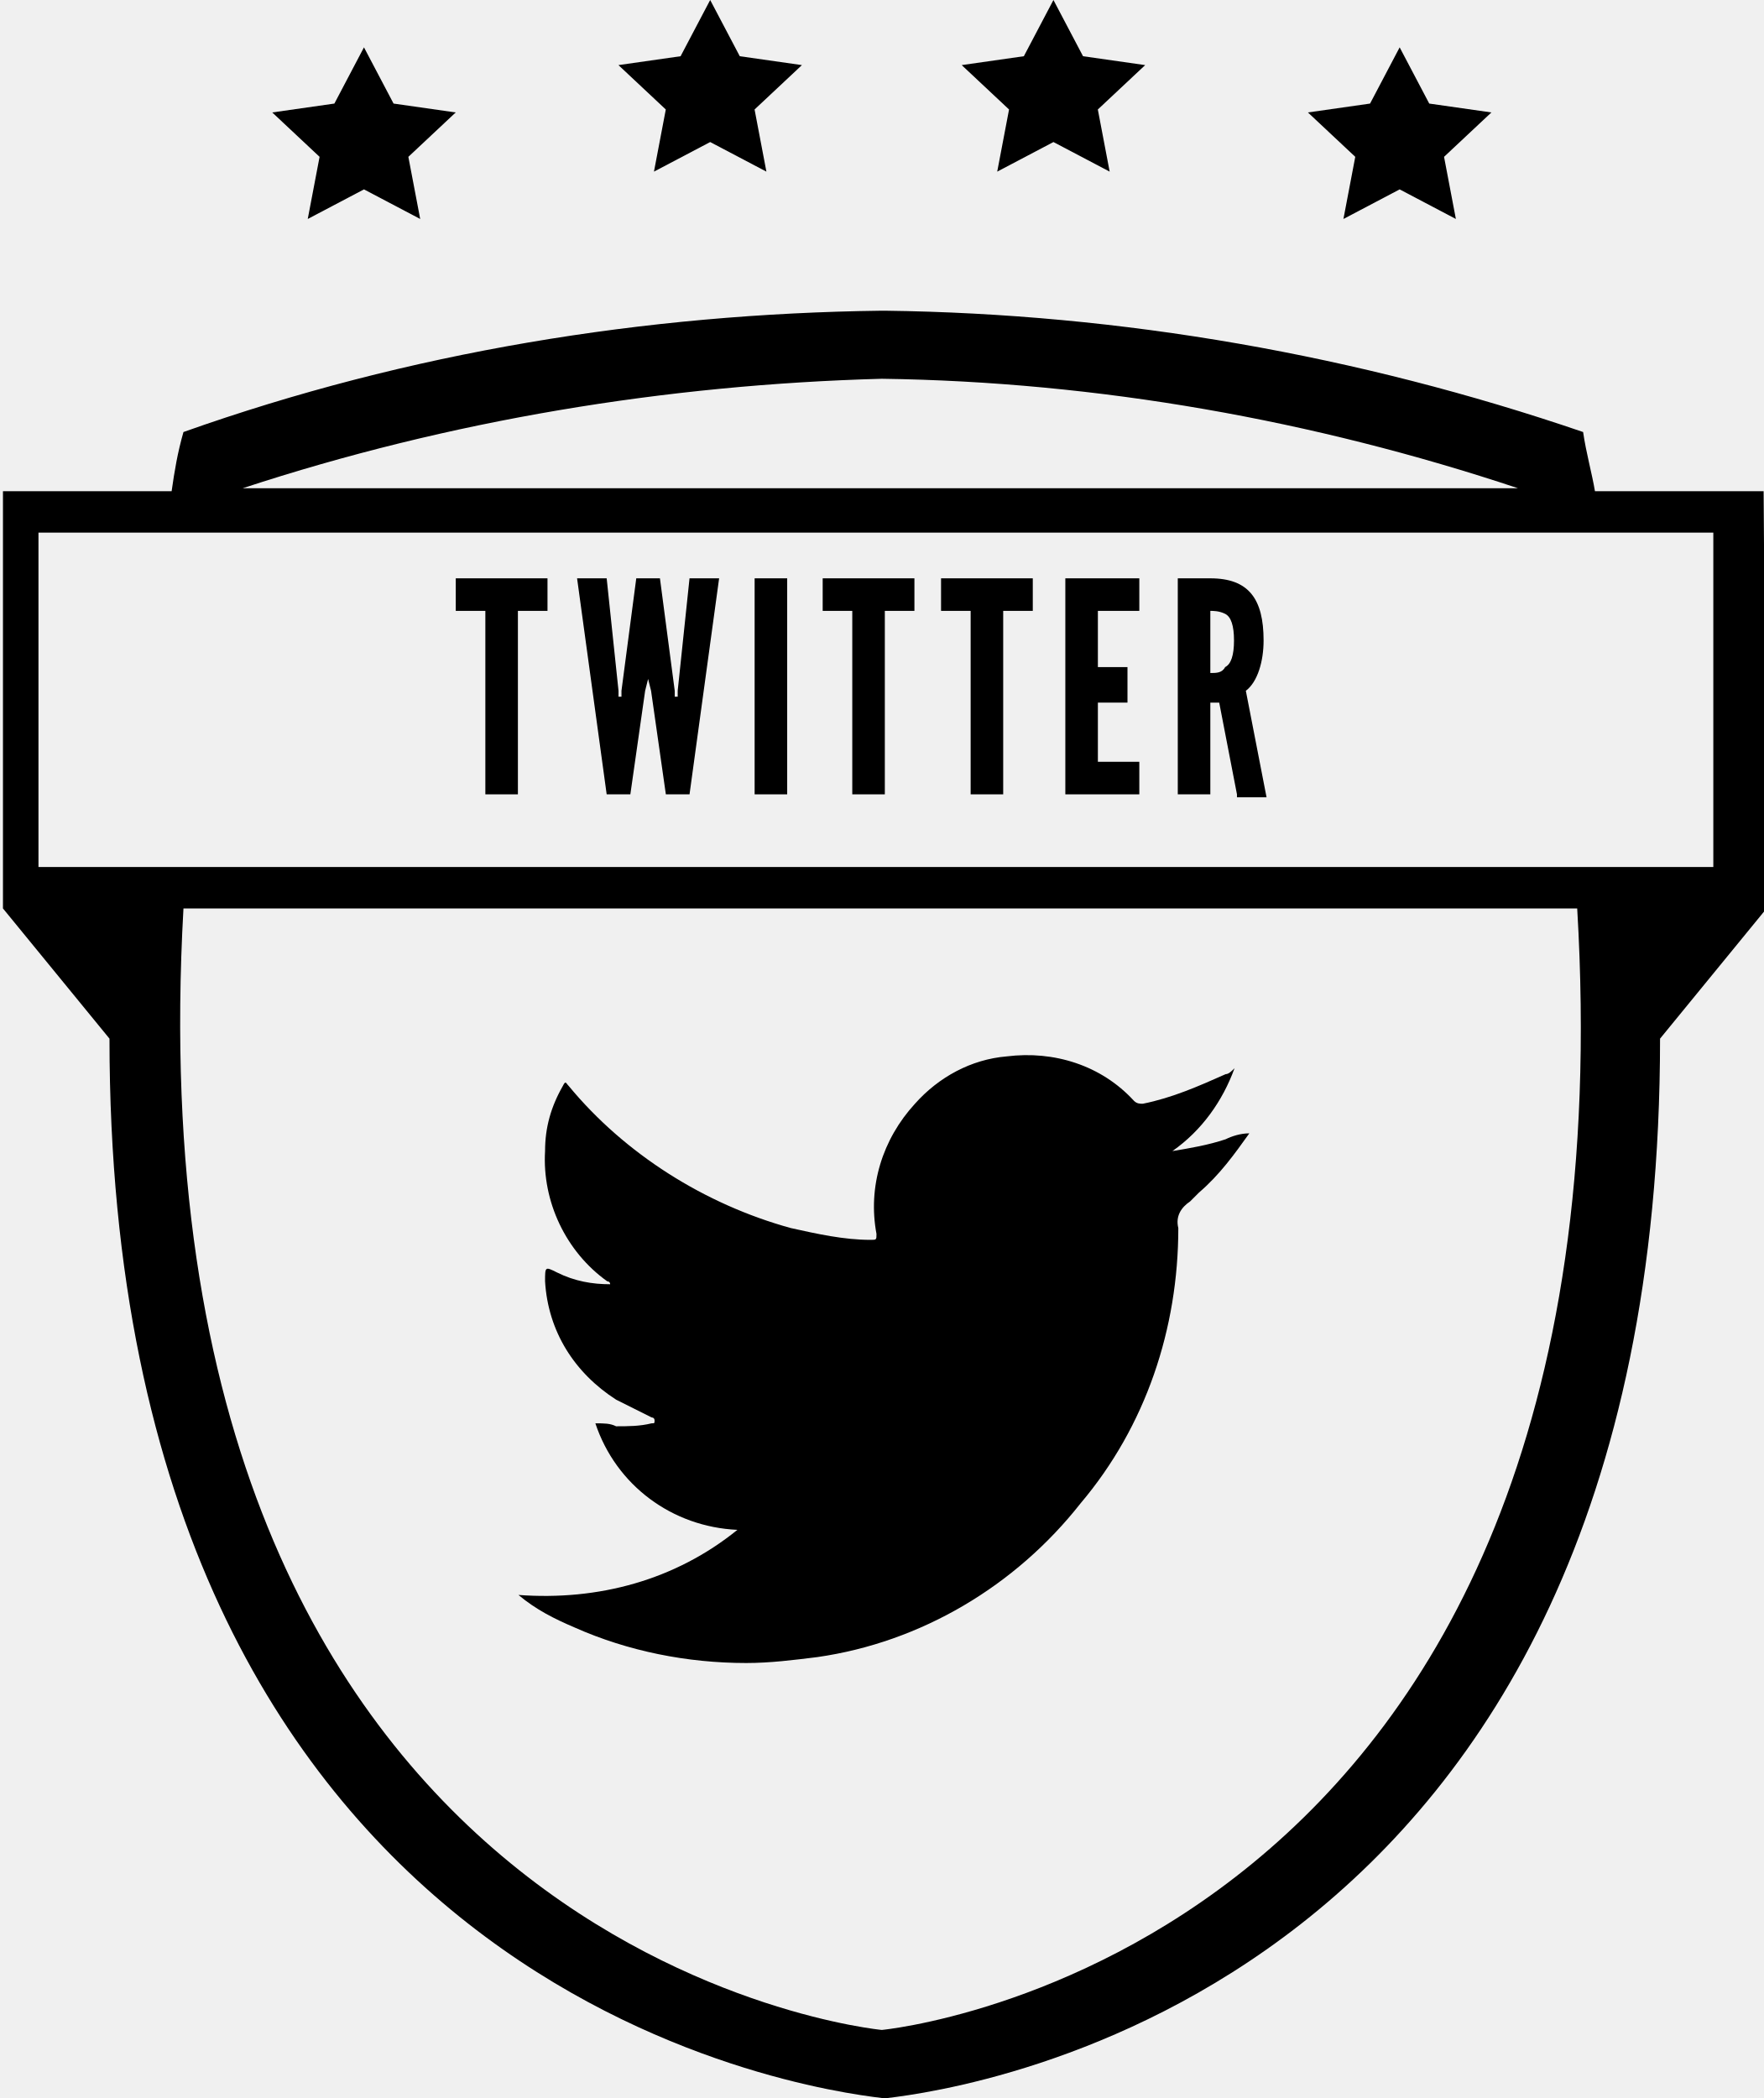
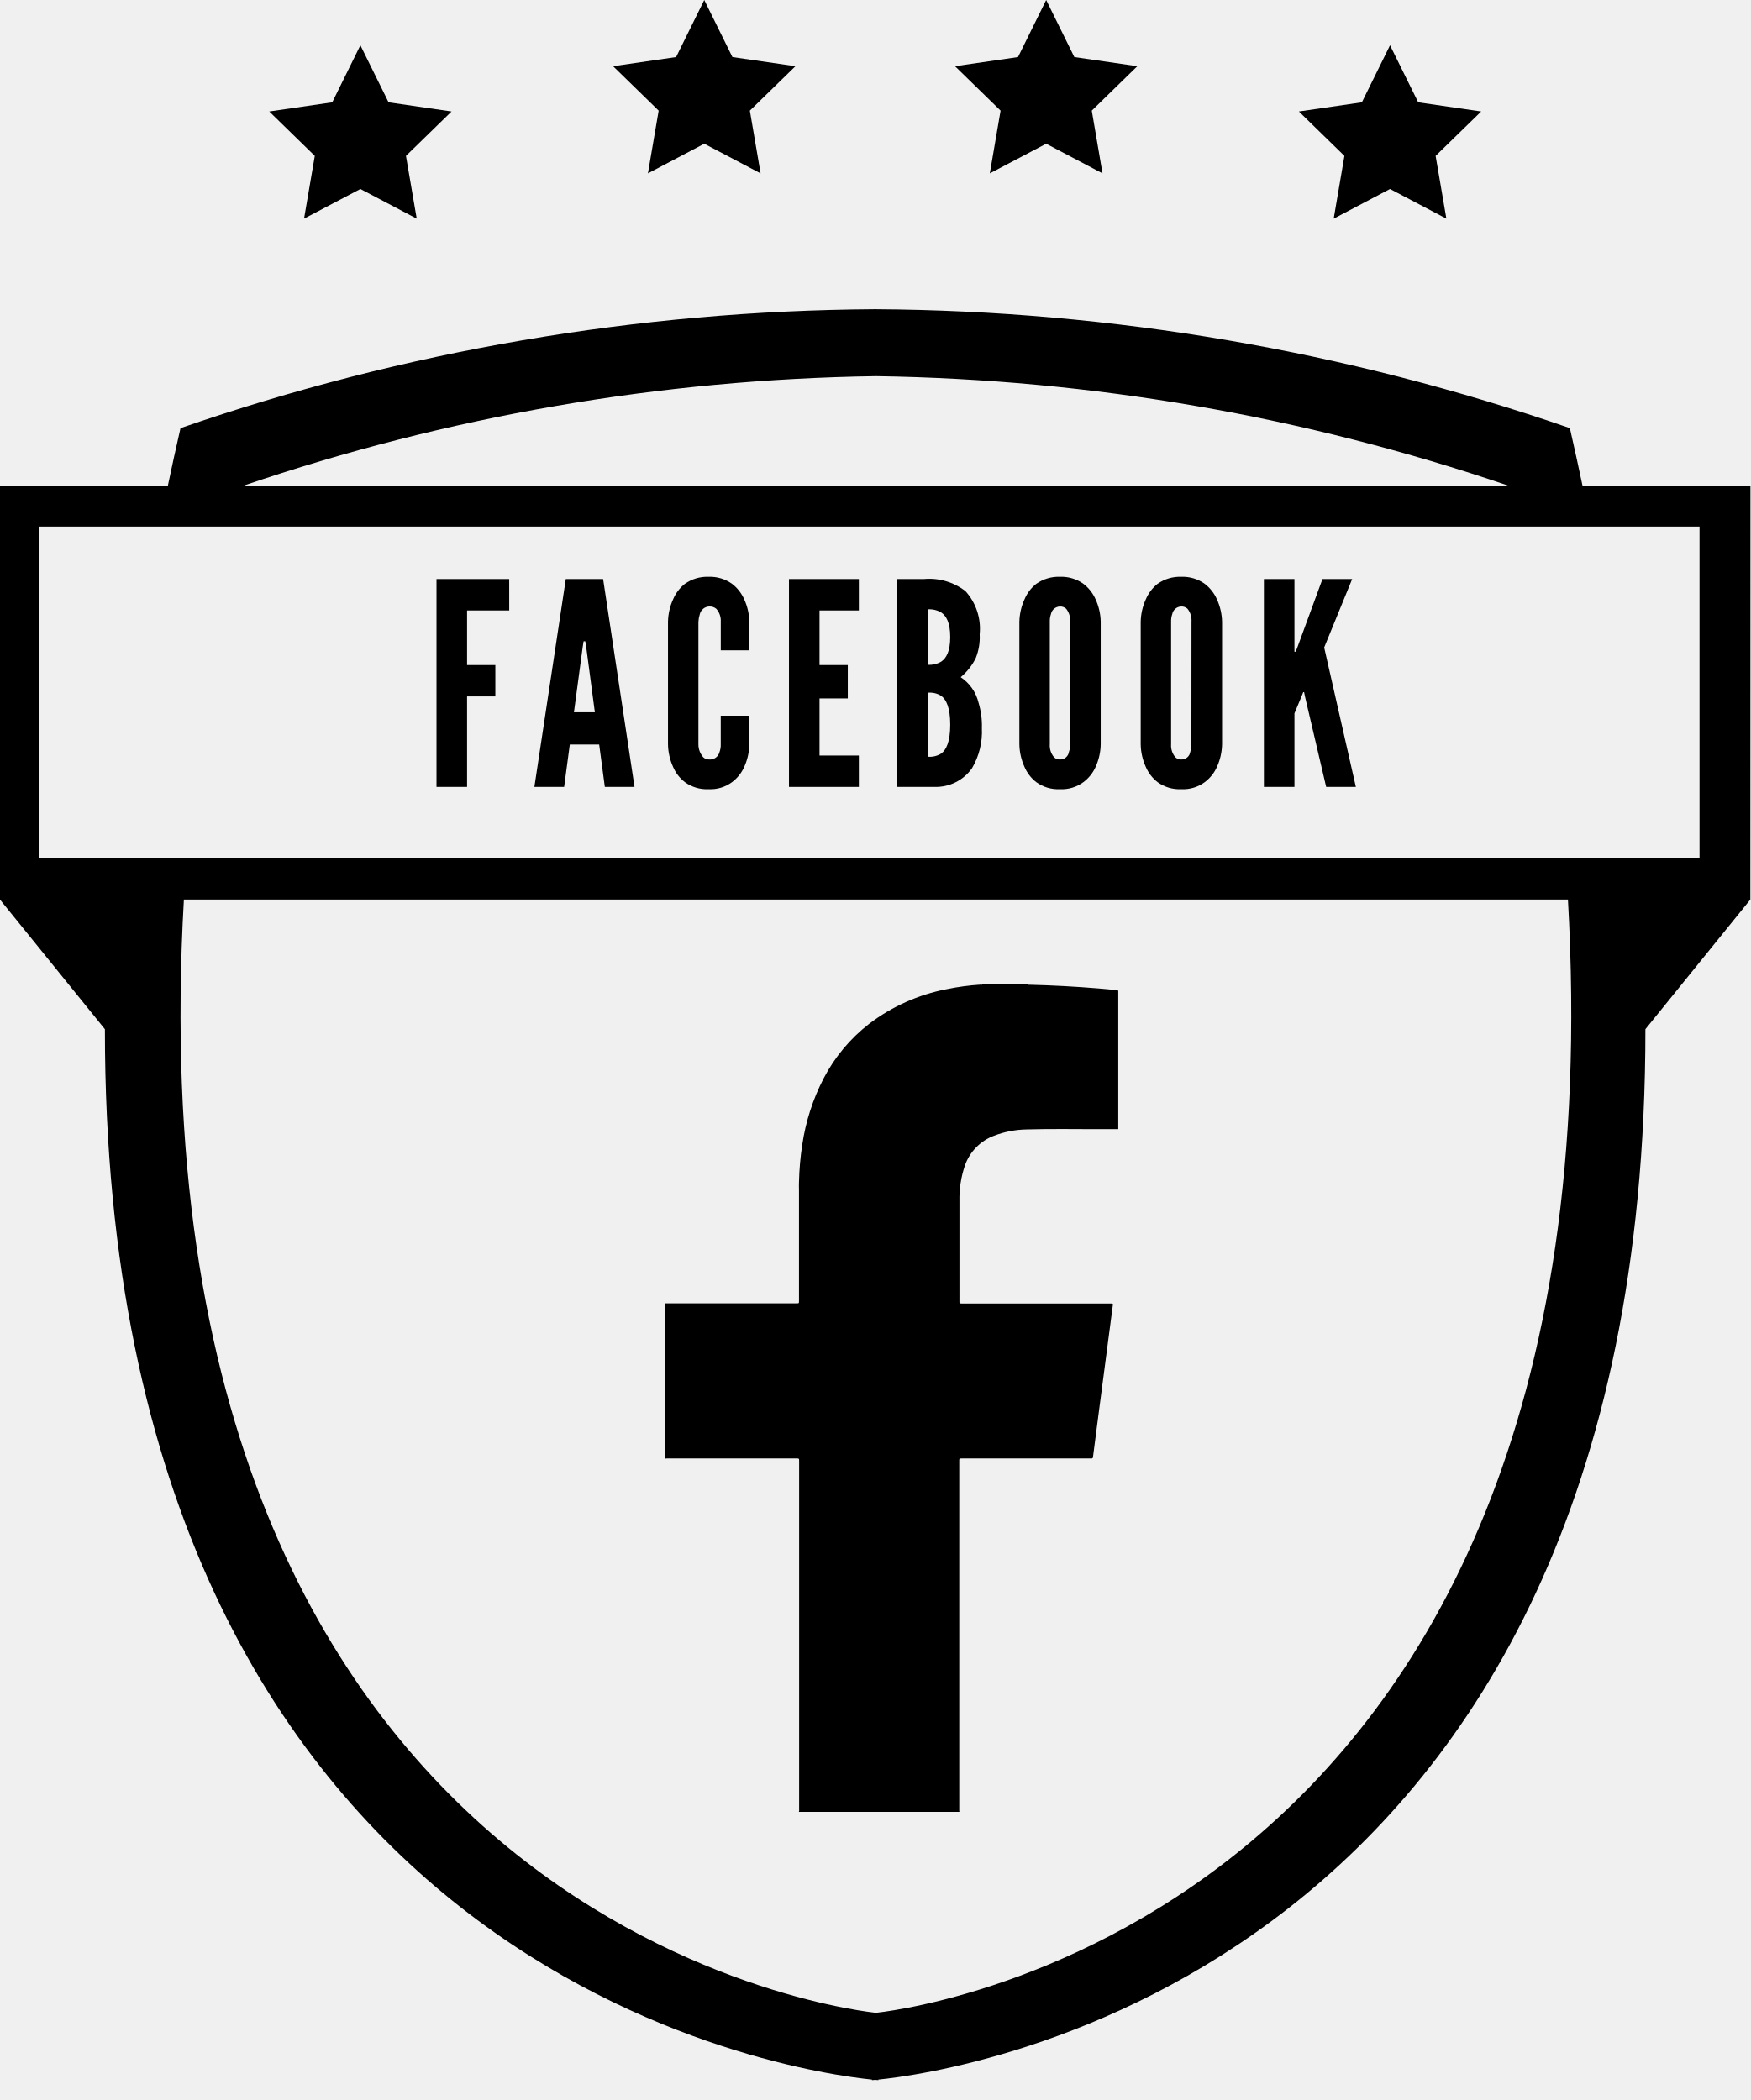
- <svg xmlns="http://www.w3.org/2000/svg" version="1.1" id="Layer_1" x="0px" y="0px" viewBox="-275 361.1 59.6 70.9" style="enable-background:new -275 361.1 59.6 70.9;" xml:space="preserve">
-   <style type="text/css">
- 	.st0{enable-background:new    ;}
- </style>
-   <g id="Group_567" transform="translate(-993.58 -2518)">
-     <g id="Group_307" transform="translate(993.58 2518)">
-       <g id="Group_305" transform="translate(15.402 17.844)">
-         <g class="st0">
-           <path d="M-275,363.9v-1.1h3.1v1.1h-1v6.2h-1.1v-6.2H-275z" />
-           <path d="M-269.1,370.1h-0.8l-1-7.3h1l0.4,3.8l0,0.2h0.1l0-0.2l0.5-3.8h0.8l0.5,3.8l0,0.2h0.1l0-0.2l0.4-3.8h1l-1,7.3h-0.8      l-0.5-3.5l-0.1-0.4h0l-0.1,0.4L-269.1,370.1z" />
-           <path d="M-264.9,362.8h1.1v7.3h-1.1V362.8z" />
-           <path d="M-262.6,363.9v-1.1h3.1v1.1h-1v6.2h-1.1v-6.2H-262.6z" />
-           <path d="M-258.6,363.9v-1.1h3.1v1.1h-1v6.2h-1.1v-6.2H-258.6z" />
-           <path d="M-254.4,362.8h2.5v1.1h-1.4v1.9h1v1.2h-1v2h1.4v1.1h-2.5V362.8z" />
-           <path d="M-248.6,370.1l-0.6-3.1h-0.3v3.1h-1.1v-7.3h1.1c1.3,0,1.8,0.7,1.8,2.1c0,0.7-0.2,1.4-0.6,1.7l0.7,3.6H-248.6z       M-249.5,366c0.2,0,0.4,0,0.5-0.2c0.2-0.1,0.3-0.4,0.3-0.9c0-0.5-0.1-0.8-0.3-0.9c-0.2-0.1-0.4-0.1-0.5-0.1V366z" />
-         </g>
-       </g>
-       <g id="Group_306" transform="translate(0 0)">
-         <g id="Path_230">
-           <path d="M-215.4,377.7h-5.7c-0.1-0.6-0.3-1.3-0.4-2c-7.6-2.6-15.6-4-23.6-4.1h-0.1c-8,0.1-16,1.4-23.6,4.1      c-0.2,0.7-0.3,1.3-0.4,2h-5.7v14.1l3.6,4.4c0,32.3,23.6,35.5,26.1,35.8v0l0.1,0l0.1,0v0c2.5-0.3,26.1-3.5,26.1-35.8l3.6-4.4      L-215.4,377.7z M-245.2,373.9c7.3,0.1,14.6,1.4,21.5,3.7h-43.1C-259.8,375.3-252.5,374.1-245.2,373.9 M-273.7,379.1h56.6v11.3      h-56.6V379.1z M-245.2,429.7c0,0-25.6-2.4-23.6-37.9h47.1C-219.6,427.3-245.2,429.7-245.2,429.7" />
-         </g>
-         <g id="Path_231">
-           <path d="M-251,361.1l1,1.9l2.1,0.3l-1.6,1.5l0.4,2.1l-1.9-1l-1.9,1l0.4-2.1l-1.6-1.5l2.1-0.3L-251,361.1z" />
-         </g>
-         <g id="Path_232">
-           <path d="M-262.7,362.7l1,1.9l2.1,0.3l-1.6,1.5l0.4,2.1l-1.9-1l-1.9,1l0.4-2.1l-1.6-1.5l2.1-0.3L-262.7,362.7z" />
-         </g>
-         <g id="Path_233">
-           <path d="M-239.4,361.1l-1,1.9l-2.1,0.3l1.6,1.5l-0.4,2.1l1.9-1l1.9,1l-0.4-2.1l1.6-1.5l-2.1-0.3L-239.4,361.1z" />
-         </g>
-         <g id="Path_234">
-           <path d="M-227.7,362.7l-1,1.9l-2.1,0.3l1.6,1.5l-0.4,2.1l1.9-1l1.9,1l-0.4-2.1l1.6-1.5l-2.1-0.3L-227.7,362.7z" />
-         </g>
-       </g>
-     </g>
-     <g id="Path_238">
-       <path d="M760.8,2917.4c-0.5,0.7-1,1.4-1.7,2c-0.1,0.1-0.2,0.2-0.3,0.3c-0.3,0.2-0.5,0.5-0.4,0.9c0,3.4-1.1,6.7-3.3,9.3    c-2.2,2.8-5.4,4.7-8.9,5.2c-0.8,0.1-1.6,0.2-2.4,0.2c-2,0-4-0.4-5.8-1.2c-0.7-0.3-1.3-0.6-1.9-1.1c2.7,0.2,5.3-0.5,7.4-2.2    c-2.2-0.1-4.1-1.5-4.8-3.6c0.3,0,0.5,0,0.7,0.1c0.4,0,0.8,0,1.2-0.1c0.1,0,0.1,0,0.1-0.1s-0.1-0.1-0.1-0.1    c-0.4-0.2-0.8-0.4-1.2-0.6c-1.4-0.9-2.3-2.3-2.4-4c0-0.5,0-0.5,0.4-0.3c0.6,0.3,1.2,0.4,1.8,0.4c0-0.1-0.1-0.1-0.1-0.1    c-1.4-1-2.2-2.7-2.1-4.4c0-0.8,0.2-1.5,0.6-2.2c0.1-0.2,0.1-0.1,0.2,0c1.9,2.3,4.6,4,7.5,4.8c0.9,0.2,1.8,0.4,2.7,0.4    c0.2,0,0.2,0,0.2-0.2c-0.3-1.6,0.2-3.2,1.3-4.4c0.8-0.9,1.9-1.5,3.1-1.6c1.6-0.2,3.2,0.3,4.3,1.5c0.1,0.1,0.2,0.1,0.3,0.1    c1-0.2,1.9-0.6,2.8-1c0.1,0,0.2-0.1,0.3-0.2c-0.4,1.1-1.1,2.1-2.1,2.8c0.6-0.1,1.2-0.2,1.8-0.4    C760.2,2917.5,760.5,2917.4,760.8,2917.4L760.8,2917.4z" />
-     </g>
+ <svg xmlns="http://www.w3.org/2000/svg" width="60" height="72" viewBox="0 0 60 72" fill="none">
+   <g clip-path="url(#clip0)">
+     <path d="M17.455 20.929H16.01V22.801H16.979V23.877H16.01V26.98H14.962V19.852H17.454L17.455 20.929Z" fill="black" />
+     <path d="M18.317 26.98L19.394 19.853H20.673L21.75 26.98H20.732L20.538 25.526H19.531L19.337 26.98H18.317ZM20.092 22.171L20.062 21.987H20.004L19.975 22.171L19.673 24.42H20.39L20.092 22.171Z" fill="black" />
+     <path d="M25.685 24.537V25.516C25.681 25.784 25.622 26.048 25.511 26.292C25.419 26.499 25.275 26.679 25.094 26.815C24.862 26.987 24.577 27.073 24.289 27.058C23.997 27.073 23.709 26.987 23.474 26.815C23.297 26.678 23.158 26.498 23.071 26.292C22.96 26.048 22.901 25.784 22.897 25.516V21.317C22.902 21.053 22.961 20.792 23.071 20.552C23.158 20.343 23.297 20.159 23.474 20.018C23.712 19.85 23.998 19.765 24.289 19.776C24.577 19.765 24.86 19.851 25.094 20.018C25.276 20.158 25.419 20.341 25.511 20.552C25.621 20.792 25.68 21.053 25.685 21.317V22.297H24.706V21.317C24.716 21.154 24.66 20.993 24.551 20.872C24.483 20.816 24.396 20.788 24.308 20.794C24.155 20.8 24.025 20.907 23.988 21.056C23.961 21.14 23.945 21.228 23.94 21.317V25.516C23.938 25.68 23.997 25.838 24.105 25.962C24.159 26.014 24.231 26.042 24.306 26.039C24.474 26.054 24.628 25.942 24.665 25.778C24.695 25.694 24.709 25.605 24.705 25.516V24.537H25.685Z" fill="black" />
+     <path d="M27.044 19.853H29.439V20.93H28.091V22.802H29.06V23.946H28.091V25.904H29.439V26.98H27.044V19.853Z" fill="black" />
+     <path d="M30.748 26.98V19.853H31.669C32.18 19.806 32.69 19.955 33.095 20.27C33.458 20.671 33.634 21.206 33.58 21.744C33.596 22.025 33.55 22.307 33.444 22.568C33.319 22.818 33.144 23.039 32.93 23.218C33.237 23.421 33.455 23.733 33.541 24.091C33.626 24.373 33.666 24.668 33.656 24.963C33.68 25.446 33.562 25.924 33.317 26.34C33.024 26.754 32.544 26.994 32.037 26.98H30.748V26.98ZM31.796 22.792C31.958 22.804 32.12 22.767 32.261 22.685C32.435 22.568 32.571 22.336 32.571 21.842C32.571 21.347 32.435 21.114 32.261 20.998C32.12 20.916 31.958 20.879 31.796 20.892V22.792ZM31.796 25.943C31.958 25.96 32.122 25.922 32.261 25.836C32.435 25.71 32.571 25.433 32.571 24.847C32.571 24.26 32.435 23.983 32.261 23.857C32.122 23.771 31.958 23.733 31.796 23.751V25.943Z" fill="black" />
+     <path d="M37.729 25.516C37.725 25.784 37.666 26.048 37.555 26.292C37.463 26.499 37.319 26.679 37.138 26.815C36.906 26.987 36.621 27.073 36.332 27.058C36.041 27.073 35.754 26.987 35.518 26.815C35.341 26.678 35.203 26.498 35.116 26.292C35.005 26.048 34.945 25.784 34.941 25.516V21.317C34.947 21.053 35.006 20.792 35.116 20.552C35.202 20.343 35.341 20.159 35.518 20.018C35.756 19.851 36.042 19.765 36.332 19.776C36.62 19.765 36.903 19.85 37.138 20.018C37.319 20.158 37.463 20.341 37.555 20.552C37.665 20.792 37.724 21.053 37.729 21.317V25.516ZM36.682 21.317C36.694 21.157 36.645 20.998 36.546 20.872C36.488 20.819 36.411 20.791 36.333 20.794C36.181 20.798 36.052 20.907 36.023 21.056C35.994 21.14 35.981 21.229 35.984 21.317V25.516C35.972 25.678 36.024 25.838 36.129 25.962C36.183 26.014 36.256 26.042 36.33 26.039C36.486 26.045 36.62 25.932 36.64 25.778C36.671 25.694 36.684 25.605 36.68 25.516L36.682 21.317Z" fill="black" />
+     <path d="M41.889 25.516C41.884 25.784 41.825 26.048 41.714 26.292C41.622 26.499 41.478 26.679 41.297 26.815C41.065 26.987 40.78 27.073 40.492 27.058C40.2 27.073 39.912 26.987 39.676 26.815C39.5 26.678 39.361 26.498 39.274 26.292C39.163 26.048 39.103 25.784 39.1 25.516V21.317C39.105 21.053 39.164 20.792 39.274 20.552C39.361 20.343 39.499 20.159 39.676 20.018C39.914 19.851 40.201 19.765 40.492 19.776C40.779 19.765 41.062 19.85 41.297 20.018C41.478 20.158 41.622 20.341 41.714 20.552C41.824 20.792 41.883 21.053 41.889 21.317V25.516ZM40.841 21.317C40.853 21.157 40.804 20.998 40.705 20.872C40.647 20.819 40.57 20.791 40.492 20.794C40.339 20.797 40.21 20.906 40.181 21.056C40.152 21.14 40.139 21.229 40.142 21.317V25.516C40.13 25.678 40.182 25.838 40.287 25.962C40.341 26.014 40.414 26.042 40.489 26.039C40.644 26.045 40.778 25.932 40.799 25.778C40.829 25.694 40.842 25.605 40.838 25.516L40.841 21.317Z" fill="black" />
+     <path d="M44.37 19.853V22.345H44.41L44.458 22.228L45.331 19.852H46.349L45.389 22.199L46.475 26.979H45.457L44.73 23.877L44.701 23.732H44.671L44.613 23.877L44.37 24.458V26.979H43.323V19.852L44.37 19.853Z" fill="black" />
+     <path d="M60 16.651H54.244C54.107 16.001 53.962 15.343 53.811 14.679C46.158 12.03 38.123 10.652 30.025 10.601H29.973C21.875 10.652 13.84 12.029 6.187 14.679C6.035 15.345 5.89 16.002 5.754 16.651H-0.002V30.841L3.596 35.287C3.584 67.793 27.347 71.045 29.888 71.3V71.319L29.999 71.31L30.108 71.319V71.3C32.652 71.045 56.412 67.793 56.4 35.286L59.997 30.841L60 16.651ZM30.026 12.897C37.402 13.004 44.716 14.271 51.699 16.651H8.35C15.333 14.27 22.648 13.004 30.025 12.897H30.026ZM1.343 18.053H58.255V29.405H1.343V18.053ZM30.025 69.01C30.025 69.01 4.267 66.595 6.303 30.841H53.744C55.78 66.595 30.023 69.01 30.023 69.01" fill="black" />
+     <path d="M24.14 0L25.105 1.956L27.265 2.27L25.703 3.793L26.071 5.944L24.14 4.928L22.209 5.944L22.577 3.793L21.015 2.27L23.175 1.956L24.14 0Z" fill="black" />
+     <path d="M12.353 1.552L13.319 3.508L15.478 3.822L13.915 5.345L14.284 7.496L12.353 6.48L10.422 7.496L10.79 5.345L9.229 3.822L11.388 3.508L12.353 1.552Z" fill="black" />
+     <path d="M35.86 0L34.895 1.956L32.735 2.27L34.297 3.793L33.928 5.944L35.86 4.928L37.791 5.944L37.423 3.793L38.984 2.27L36.825 1.956L35.86 0Z" fill="black" />
+     <path d="M47.646 1.552L46.681 3.508L44.522 3.822L46.083 5.345L45.715 7.496L47.646 6.48L49.578 7.496L49.209 5.345L50.771 3.822L48.612 3.508L47.646 1.552Z" fill="black" />
+     <path d="M33.665 33.746H35.245C35.256 33.775 35.282 33.763 35.3 33.763C36.088 33.782 36.875 33.825 37.661 33.89C37.885 33.909 38.11 33.926 38.331 33.962V38.712H37.793C36.923 38.717 36.054 38.697 35.185 38.723C34.806 38.73 34.432 38.802 34.078 38.937C33.605 39.112 33.236 39.49 33.072 39.966C32.941 40.355 32.878 40.763 32.887 41.173C32.887 42.3 32.887 43.427 32.887 44.554C32.889 44.576 32.889 44.598 32.887 44.619C32.881 44.672 32.898 44.695 32.956 44.691C33.043 44.691 33.132 44.691 33.218 44.691H38.076C38.151 44.691 38.152 44.691 38.143 44.762C38.125 44.889 38.109 45.015 38.093 45.142C38.026 45.654 37.959 46.166 37.892 46.678C37.825 47.19 37.758 47.699 37.691 48.207C37.617 48.779 37.544 49.349 37.469 49.918C37.458 50.005 37.459 50.005 37.375 50.005H32.972C32.88 50.005 32.88 50.005 32.88 50.095C32.88 54.59 32.88 57.556 32.88 62.051C32.88 62.075 32.88 62.099 32.886 62.122H27.382C27.393 62.096 27.397 62.068 27.392 62.04C27.392 57.55 27.392 54.593 27.392 50.098C27.392 50.005 27.392 50.005 27.297 50.005H22.877C22.852 50.005 22.825 50.005 22.8 50.011V44.686H22.872H27.3C27.387 44.686 27.387 44.686 27.387 44.599C27.387 43.337 27.387 42.075 27.387 40.813C27.387 40.713 27.381 40.622 27.387 40.526C27.397 40.094 27.434 39.663 27.501 39.235C27.617 38.45 27.863 37.688 28.227 36.982C28.606 36.25 29.139 35.609 29.791 35.103C30.572 34.508 31.481 34.101 32.445 33.915C32.83 33.835 33.22 33.783 33.612 33.758C33.627 33.767 33.653 33.776 33.665 33.746Z" fill="black" />
  </g>
+   <defs>
+     <clipPath id="clip0">
+       <rect width="60" height="71.32" fill="white" />
+     </clipPath>
+   </defs>
</svg>
